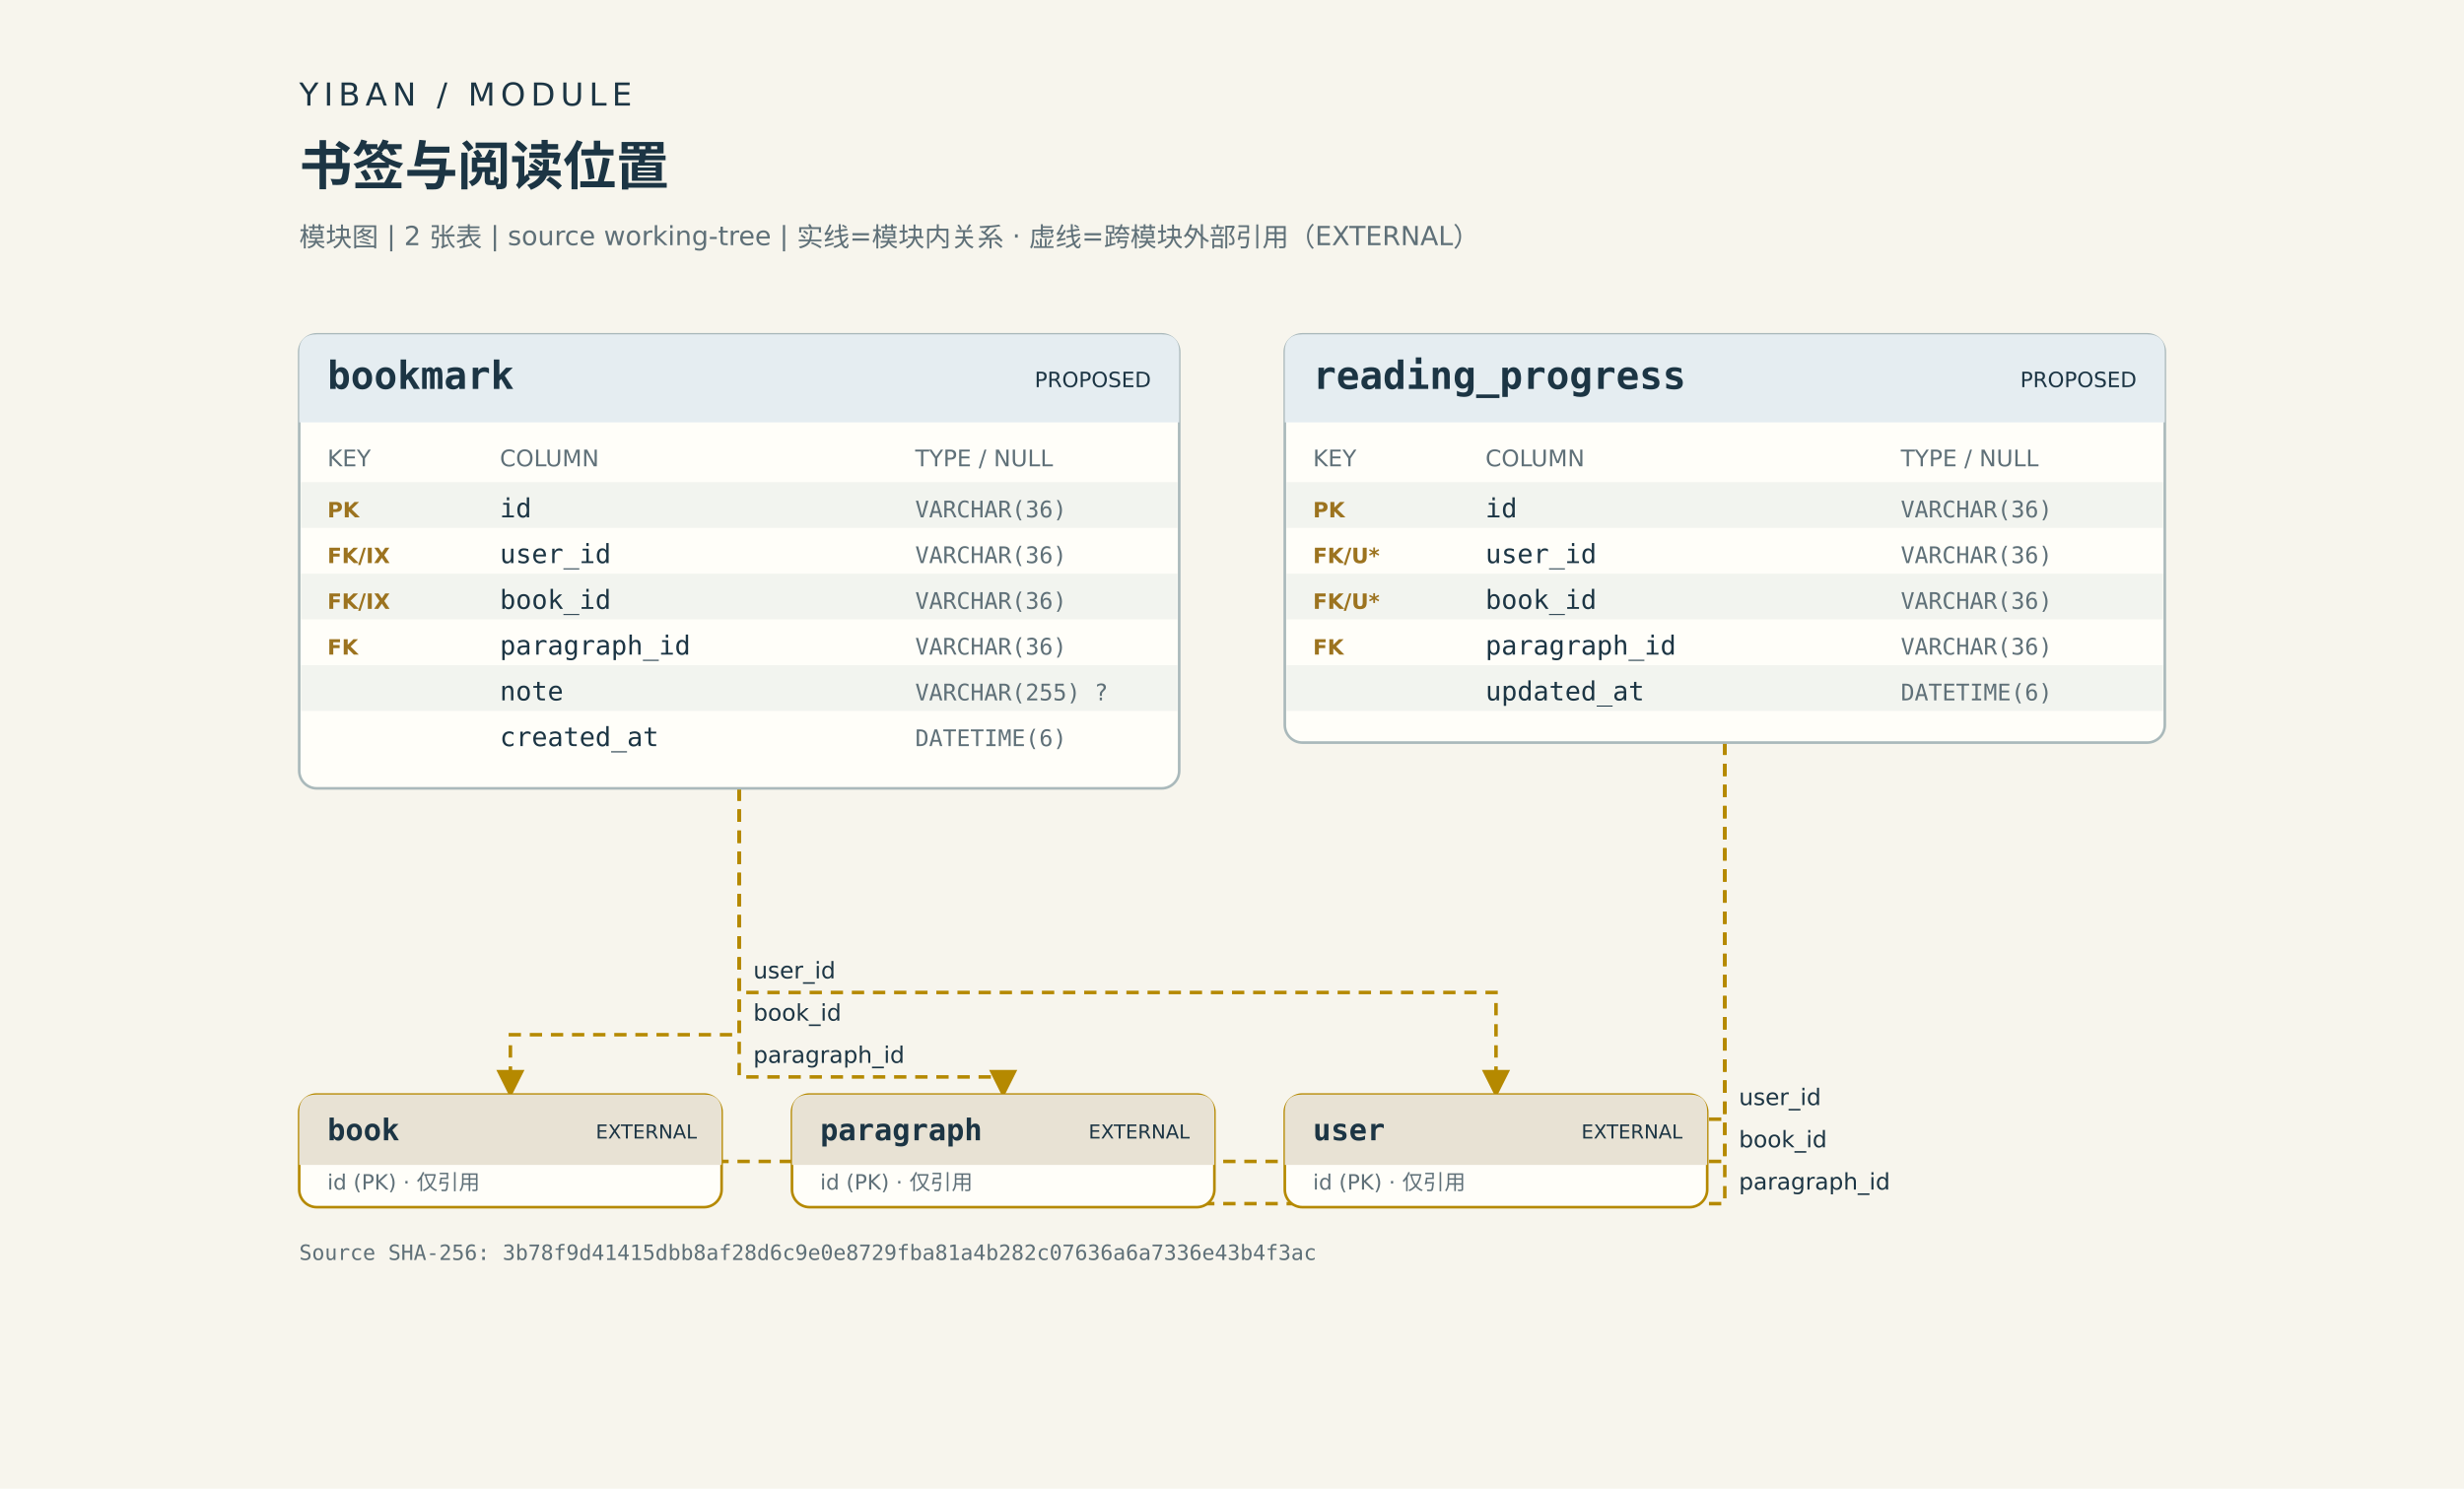
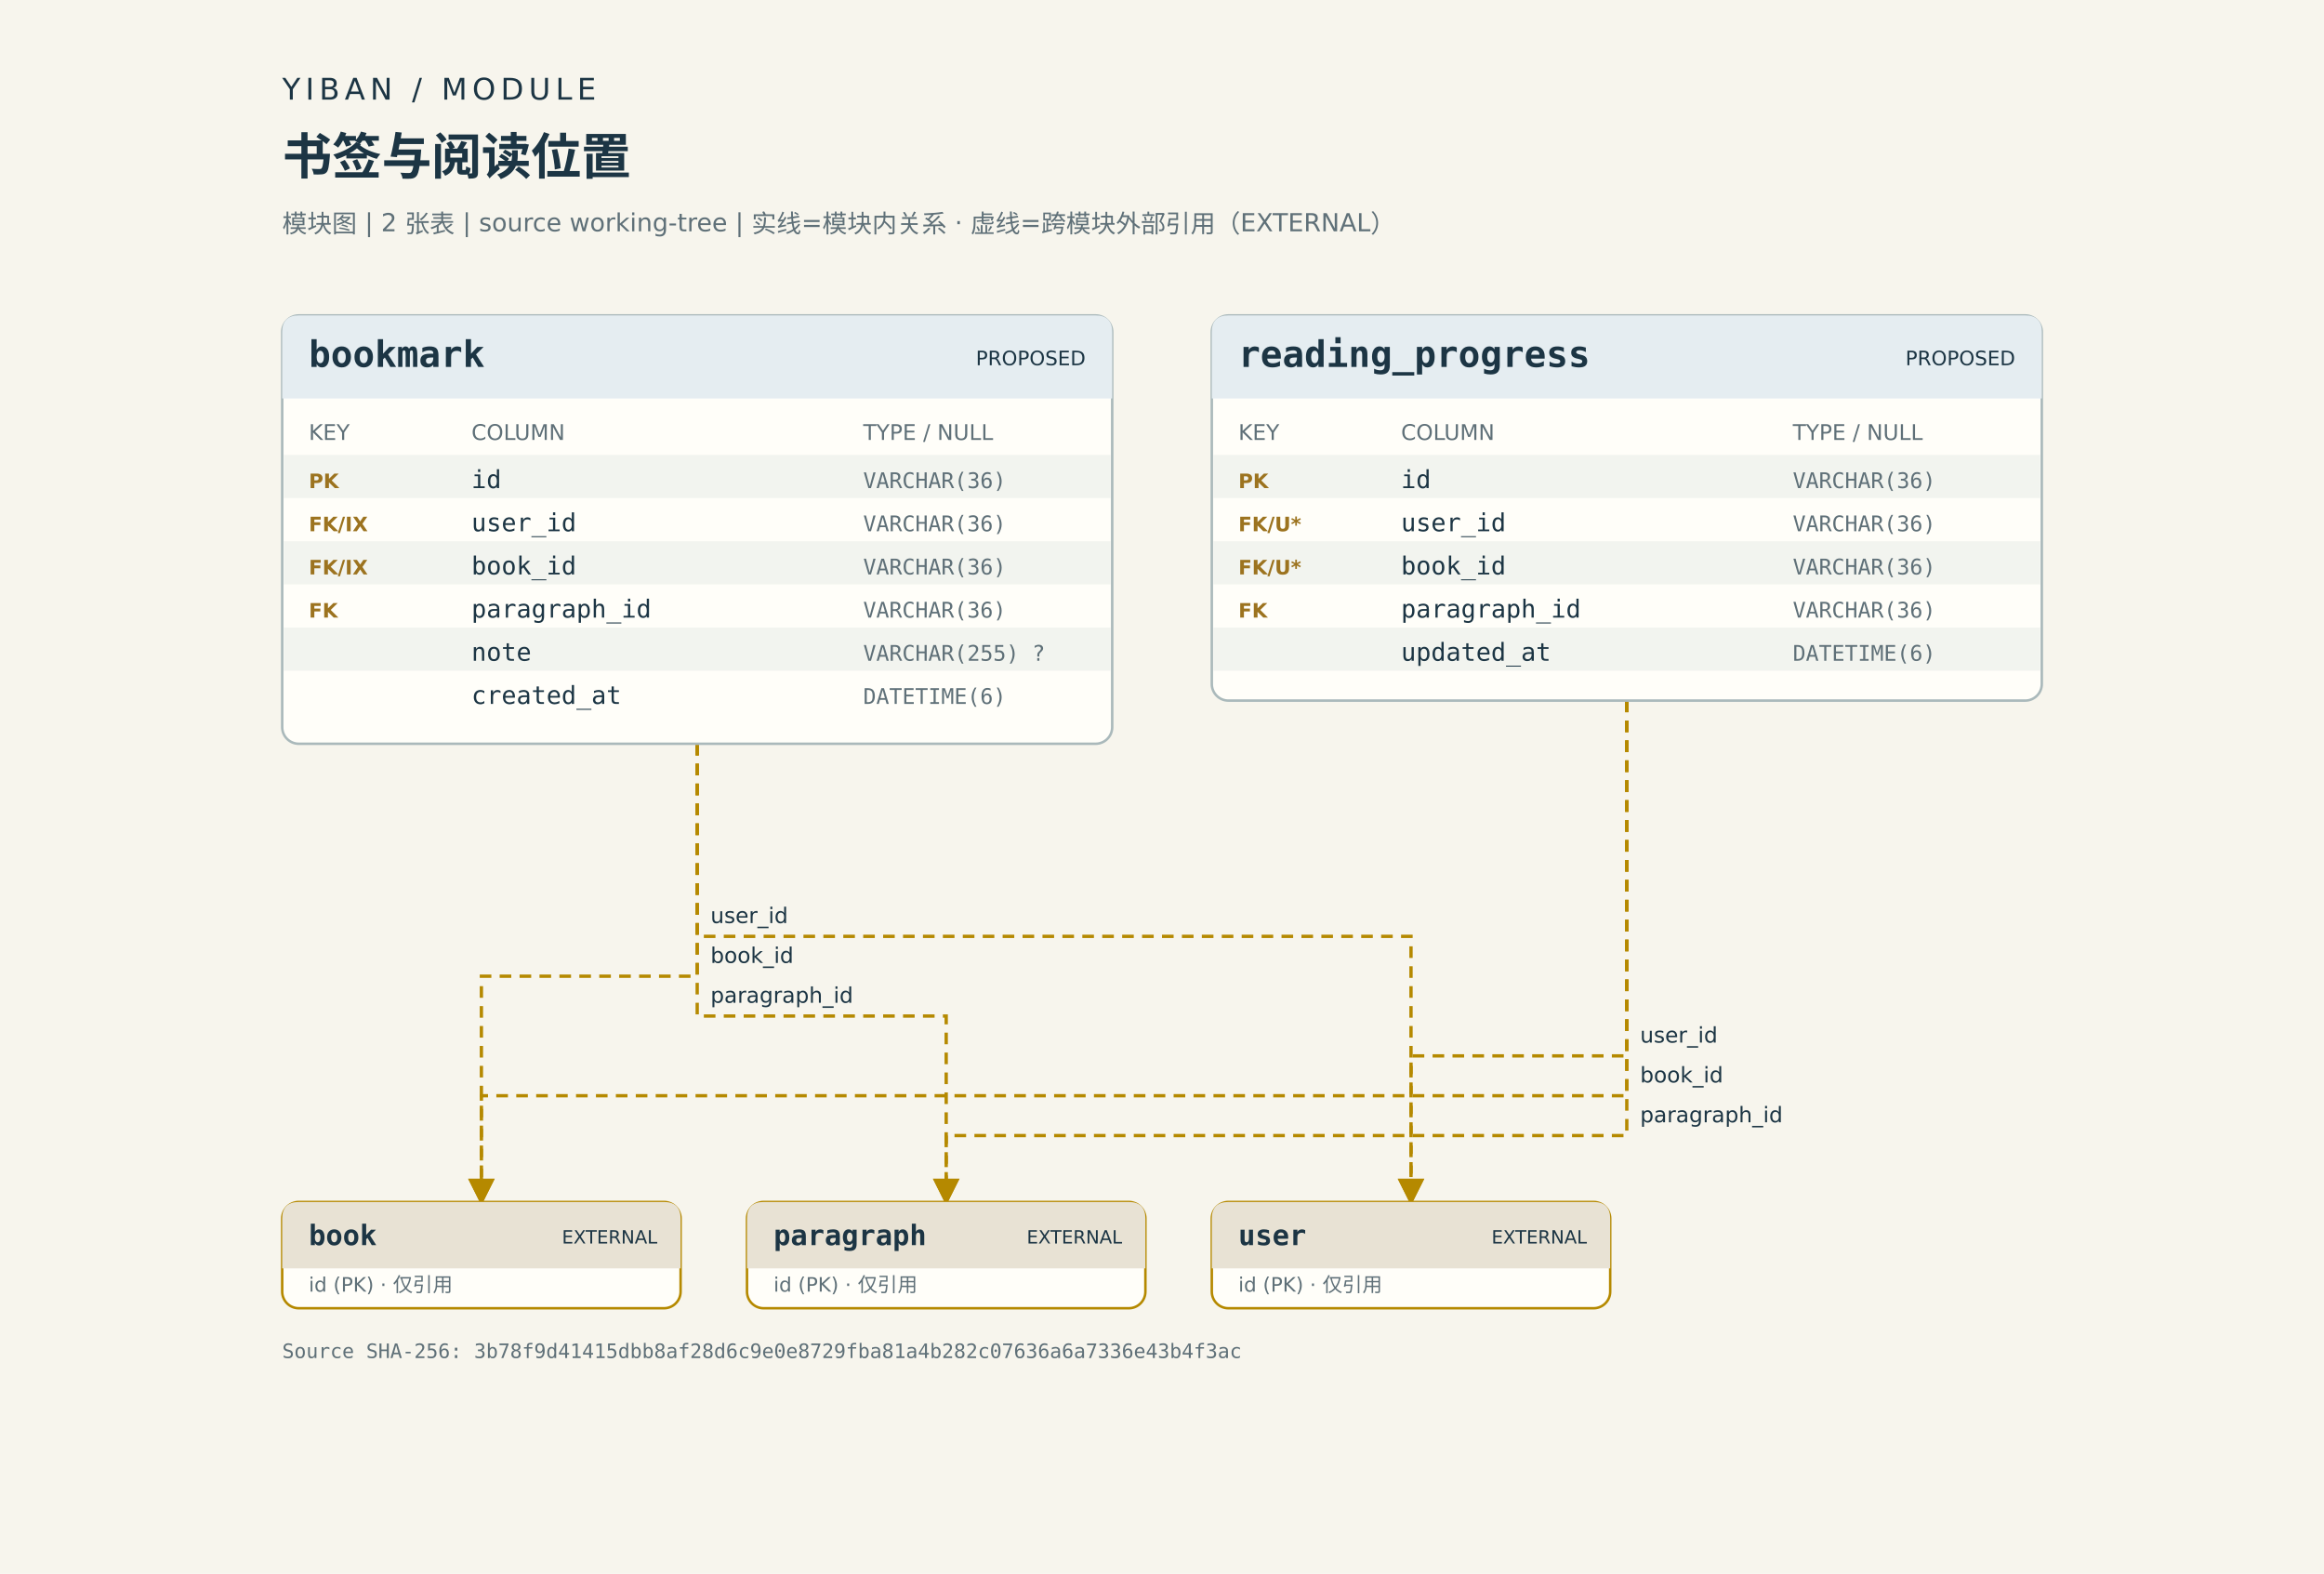
- <svg xmlns="http://www.w3.org/2000/svg" width="1400" height="846" viewBox="0 0 1400 846">
+ <svg xmlns="http://www.w3.org/2000/svg" width="1400" height="948" viewBox="0 0 1400 948">
  <defs>
    <marker id="arrow" markerWidth="8" markerHeight="8" refX="7" refY="4" orient="auto">
      <path d="M0 0L8 4L0 8Z" fill="#6b8989" />
    </marker>
    <marker id="arrowExt" markerWidth="8" markerHeight="8" refX="7" refY="4" orient="auto">
      <path d="M0 0L8 4L0 8Z" fill="#b58900" />
    </marker>
  </defs>
  <style>text{font-family:DejaVu Sans,Arial,sans-serif;fill:#1c3544}.mono{font-family:DejaVu Sans Mono,monospace}.edge{fill:none;stroke:#6b8989;stroke-width:2;marker-end:url(#arrow)}.ext{fill:none;stroke:#b58900;stroke-width:2;stroke-dasharray:7 5;marker-end:url(#arrowExt)}.edge-label{font-size:13px;paint-order:stroke;stroke:#f7f5ed;stroke-width:6;stroke-linejoin:round}.muted{fill:#5f7078}.key{fill:#9c731f;font-weight:bold}</style>
-   <rect width="1400" height="846" fill="#f7f5ed" />
+   <rect width="1400" height="948" fill="#f7f5ed" />
  <text x="170" y="60" font-size="18" letter-spacing="3" fill="#9c731f">YIBAN / MODULE</text>
  <text x="170" y="105" font-size="30" font-weight="bold">书签与阅读位置</text>
  <text x="170" y="140" font-size="15" class="muted">模块图 | 2 张表 | source working-tree | 实线=模块内关系 · 虚线=跨模块外部引用（EXTERNAL）</text>
-   <path class="ext" d="M 420.0 448 L 420.0 564 L 850.0 564 L 850.0 622" />
+   <path class="ext" d="M 420.0 448 L 420.0 564 L 850.0 564 L 850.0 724" />
  <text class="edge-label" text-anchor="start" x="428.0" y="556">user_id</text>
-   <path class="ext" d="M 420.0 448 L 420.0 588 L 290.0 588 L 290.0 622" />
+   <path class="ext" d="M 420.0 448 L 420.0 588 L 290.0 588 L 290.0 724" />
  <text class="edge-label" text-anchor="start" x="428.0" y="580">book_id</text>
-   <path class="ext" d="M 420.0 448 L 420.0 612 L 570.0 612 L 570.0 622" />
+   <path class="ext" d="M 420.0 448 L 420.0 612 L 570.0 612 L 570.0 724" />
  <text class="edge-label" text-anchor="start" x="428.0" y="604">paragraph_id</text>
-   <path class="ext" d="M 980.0 422 L 980.0 636 L 850.0 636 L 850.0 622" />
+   <path class="ext" d="M 980.0 422 L 980.0 636 L 850.0 636 L 850.0 724" />
  <text class="edge-label" text-anchor="start" x="988.0" y="628">user_id</text>
-   <path class="ext" d="M 980.0 422 L 980.0 660 L 290.0 660 L 290.0 622" />
+   <path class="ext" d="M 980.0 422 L 980.0 660 L 290.0 660 L 290.0 724" />
  <text class="edge-label" text-anchor="start" x="988.0" y="652">book_id</text>
-   <path class="ext" d="M 980.0 422 L 980.0 684 L 570.0 684 L 570.0 622" />
+   <path class="ext" d="M 980.0 422 L 980.0 684 L 570.0 684 L 570.0 724" />
  <text class="edge-label" text-anchor="start" x="988.0" y="676">paragraph_id</text>
  <g id="table-bookmark">
    <rect x="170" y="190" width="500" height="258" rx="10" fill="#fffef9" stroke="#aab9bb" stroke-width="1.5" />
    <path d="M180 190H660Q670 190 670 200V240H170V200Q170 190 180 190Z" fill="#e5edf1" />
    <text class="mono" x="186" y="221" font-size="22" font-weight="bold">bookmark</text>
    <text x="654" y="220" text-anchor="end" font-size="12" fill="#41657c">PROPOSED</text>
    <text x="186" y="265" font-size="13" class="muted">KEY</text>
    <text x="284" y="265" font-size="13" class="muted">COLUMN</text>
    <text x="520" y="265" font-size="13" class="muted">TYPE / NULL</text>
    <rect x="171" y="274" width="498" height="26" fill="#f2f4ef" />
    <text x="186" y="294" font-size="12" class="key">PK</text>
    <text x="284" y="294" font-size="15" class="mono">id</text>
    <text x="520" y="294" font-size="13" class="mono muted">VARCHAR(36)</text>
    <text x="186" y="320" font-size="12" class="key">FK/IX</text>
    <text x="284" y="320" font-size="15" class="mono">user_id</text>
    <text x="520" y="320" font-size="13" class="mono muted">VARCHAR(36)</text>
    <rect x="171" y="326" width="498" height="26" fill="#f2f4ef" />
    <text x="186" y="346" font-size="12" class="key">FK/IX</text>
    <text x="284" y="346" font-size="15" class="mono">book_id</text>
    <text x="520" y="346" font-size="13" class="mono muted">VARCHAR(36)</text>
    <text x="186" y="372" font-size="12" class="key">FK</text>
    <text x="284" y="372" font-size="15" class="mono">paragraph_id</text>
    <text x="520" y="372" font-size="13" class="mono muted">VARCHAR(36)</text>
    <rect x="171" y="378" width="498" height="26" fill="#f2f4ef" />
    <text x="186" y="398" font-size="12" class="key" />
    <text x="284" y="398" font-size="15" class="mono">note</text>
    <text x="520" y="398" font-size="13" class="mono muted">VARCHAR(255) ?</text>
    <text x="186" y="424" font-size="12" class="key" />
    <text x="284" y="424" font-size="15" class="mono">created_at</text>
    <text x="520" y="424" font-size="13" class="mono muted">DATETIME(6)</text>
  </g>
  <g id="table-reading_progress">
    <rect x="730" y="190" width="500" height="232" rx="10" fill="#fffef9" stroke="#aab9bb" stroke-width="1.5" />
    <path d="M740 190H1220Q1230 190 1230 200V240H730V200Q730 190 740 190Z" fill="#e5edf1" />
    <text class="mono" x="746" y="221" font-size="22" font-weight="bold">reading_progress</text>
    <text x="1214" y="220" text-anchor="end" font-size="12" fill="#41657c">PROPOSED</text>
    <text x="746" y="265" font-size="13" class="muted">KEY</text>
    <text x="844" y="265" font-size="13" class="muted">COLUMN</text>
    <text x="1080" y="265" font-size="13" class="muted">TYPE / NULL</text>
    <rect x="731" y="274" width="498" height="26" fill="#f2f4ef" />
    <text x="746" y="294" font-size="12" class="key">PK</text>
    <text x="844" y="294" font-size="15" class="mono">id</text>
    <text x="1080" y="294" font-size="13" class="mono muted">VARCHAR(36)</text>
    <text x="746" y="320" font-size="12" class="key">FK/U*</text>
    <text x="844" y="320" font-size="15" class="mono">user_id</text>
    <text x="1080" y="320" font-size="13" class="mono muted">VARCHAR(36)</text>
    <rect x="731" y="326" width="498" height="26" fill="#f2f4ef" />
    <text x="746" y="346" font-size="12" class="key">FK/U*</text>
    <text x="844" y="346" font-size="15" class="mono">book_id</text>
    <text x="1080" y="346" font-size="13" class="mono muted">VARCHAR(36)</text>
    <text x="746" y="372" font-size="12" class="key">FK</text>
    <text x="844" y="372" font-size="15" class="mono">paragraph_id</text>
    <text x="1080" y="372" font-size="13" class="mono muted">VARCHAR(36)</text>
    <rect x="731" y="378" width="498" height="26" fill="#f2f4ef" />
    <text x="746" y="398" font-size="12" class="key" />
    <text x="844" y="398" font-size="15" class="mono">updated_at</text>
    <text x="1080" y="398" font-size="13" class="mono muted">DATETIME(6)</text>
  </g>
  <g id="ext-book">
-     <rect x="170" y="622" width="240" height="64" rx="10" fill="#fffef9" stroke="#b58900" stroke-width="1.5" />
-     <path d="M180 622H400Q410 622 410 632V662H170V632Q170 622 180 622Z" fill="#e8e2d4" />
-     <text class="mono" x="186" y="648" font-size="17" font-weight="bold">book</text>
-     <text x="396" y="647" text-anchor="end" font-size="11" fill="#8a6d1f">EXTERNAL</text>
-     <text x="186" y="676" font-size="12" class="muted">id (PK) · 仅引用</text>
+     <rect x="170" y="724" width="240" height="64" rx="10" fill="#fffef9" stroke="#b58900" stroke-width="1.5" />
+     <path d="M180 724H400Q410 724 410 734V764H170V734Q170 724 180 724Z" fill="#e8e2d4" />
+     <text class="mono" x="186" y="750" font-size="17" font-weight="bold">book</text>
+     <text x="396" y="749" text-anchor="end" font-size="11" fill="#8a6d1f">EXTERNAL</text>
+     <text x="186" y="778" font-size="12" class="muted">id (PK) · 仅引用</text>
  </g>
  <g id="ext-paragraph">
-     <rect x="450" y="622" width="240" height="64" rx="10" fill="#fffef9" stroke="#b58900" stroke-width="1.5" />
-     <path d="M460 622H680Q690 622 690 632V662H450V632Q450 622 460 622Z" fill="#e8e2d4" />
-     <text class="mono" x="466" y="648" font-size="17" font-weight="bold">paragraph</text>
-     <text x="676" y="647" text-anchor="end" font-size="11" fill="#8a6d1f">EXTERNAL</text>
-     <text x="466" y="676" font-size="12" class="muted">id (PK) · 仅引用</text>
+     <rect x="450" y="724" width="240" height="64" rx="10" fill="#fffef9" stroke="#b58900" stroke-width="1.5" />
+     <path d="M460 724H680Q690 724 690 734V764H450V734Q450 724 460 724Z" fill="#e8e2d4" />
+     <text class="mono" x="466" y="750" font-size="17" font-weight="bold">paragraph</text>
+     <text x="676" y="749" text-anchor="end" font-size="11" fill="#8a6d1f">EXTERNAL</text>
+     <text x="466" y="778" font-size="12" class="muted">id (PK) · 仅引用</text>
  </g>
  <g id="ext-user">
-     <rect x="730" y="622" width="240" height="64" rx="10" fill="#fffef9" stroke="#b58900" stroke-width="1.5" />
-     <path d="M740 622H960Q970 622 970 632V662H730V632Q730 622 740 622Z" fill="#e8e2d4" />
-     <text class="mono" x="746" y="648" font-size="17" font-weight="bold">user</text>
-     <text x="956" y="647" text-anchor="end" font-size="11" fill="#8a6d1f">EXTERNAL</text>
-     <text x="746" y="676" font-size="12" class="muted">id (PK) · 仅引用</text>
+     <rect x="730" y="724" width="240" height="64" rx="10" fill="#fffef9" stroke="#b58900" stroke-width="1.5" />
+     <path d="M740 724H960Q970 724 970 734V764H730V734Q730 724 740 724Z" fill="#e8e2d4" />
+     <text class="mono" x="746" y="750" font-size="17" font-weight="bold">user</text>
+     <text x="956" y="749" text-anchor="end" font-size="11" fill="#8a6d1f">EXTERNAL</text>
+     <text x="746" y="778" font-size="12" class="muted">id (PK) · 仅引用</text>
  </g>
-   <text x="170" y="716" font-size="12" class="mono muted">Source SHA-256: 3b78f9d41415dbb8af28d6c9e0e8729fba81a4b282c07636a6a7336e43b4f3ac</text>
+   <text x="170" y="818" font-size="12" class="mono muted">Source SHA-256: 3b78f9d41415dbb8af28d6c9e0e8729fba81a4b282c07636a6a7336e43b4f3ac</text>
</svg>
